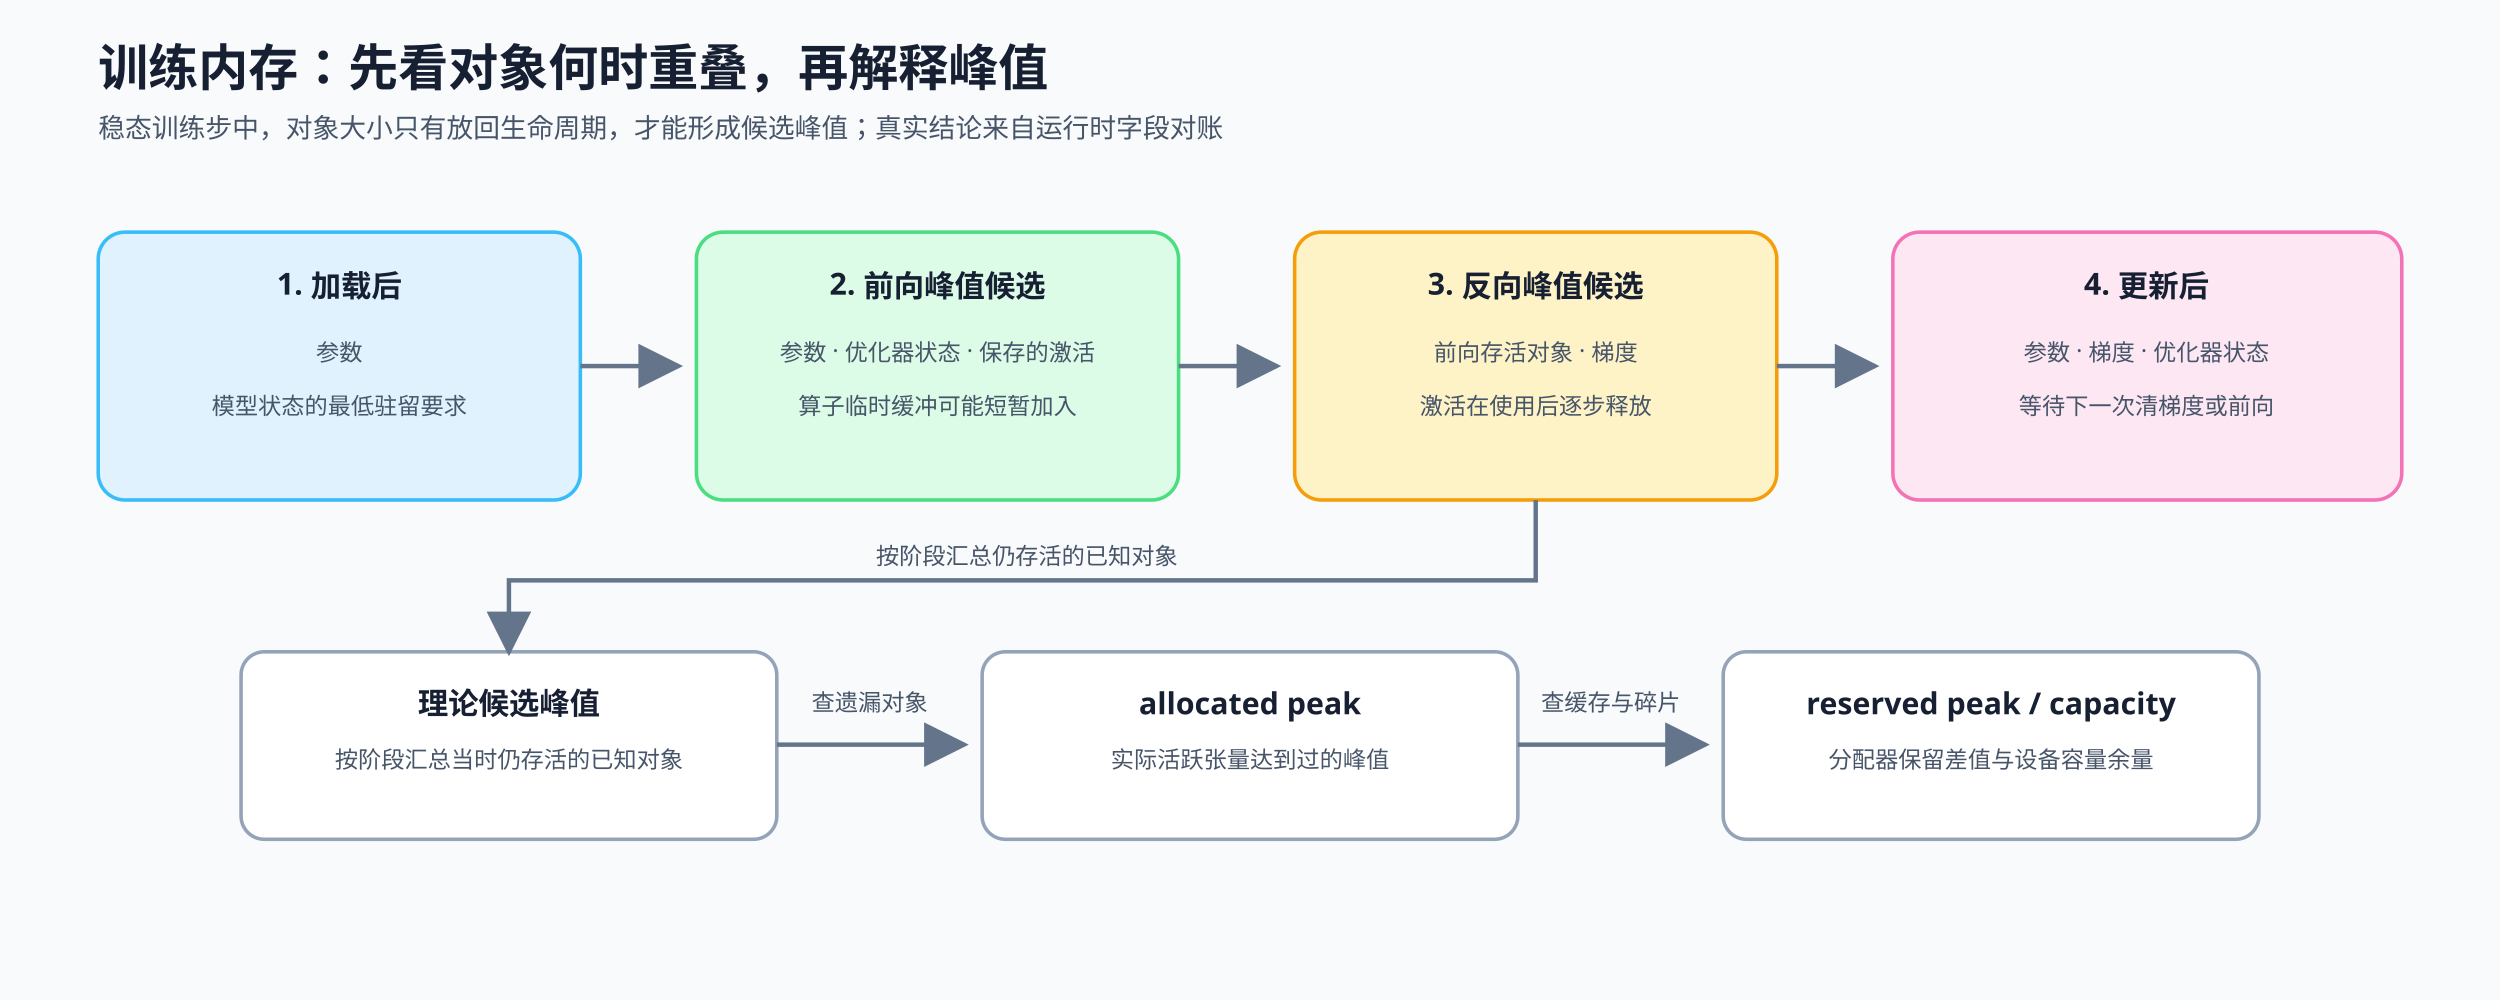
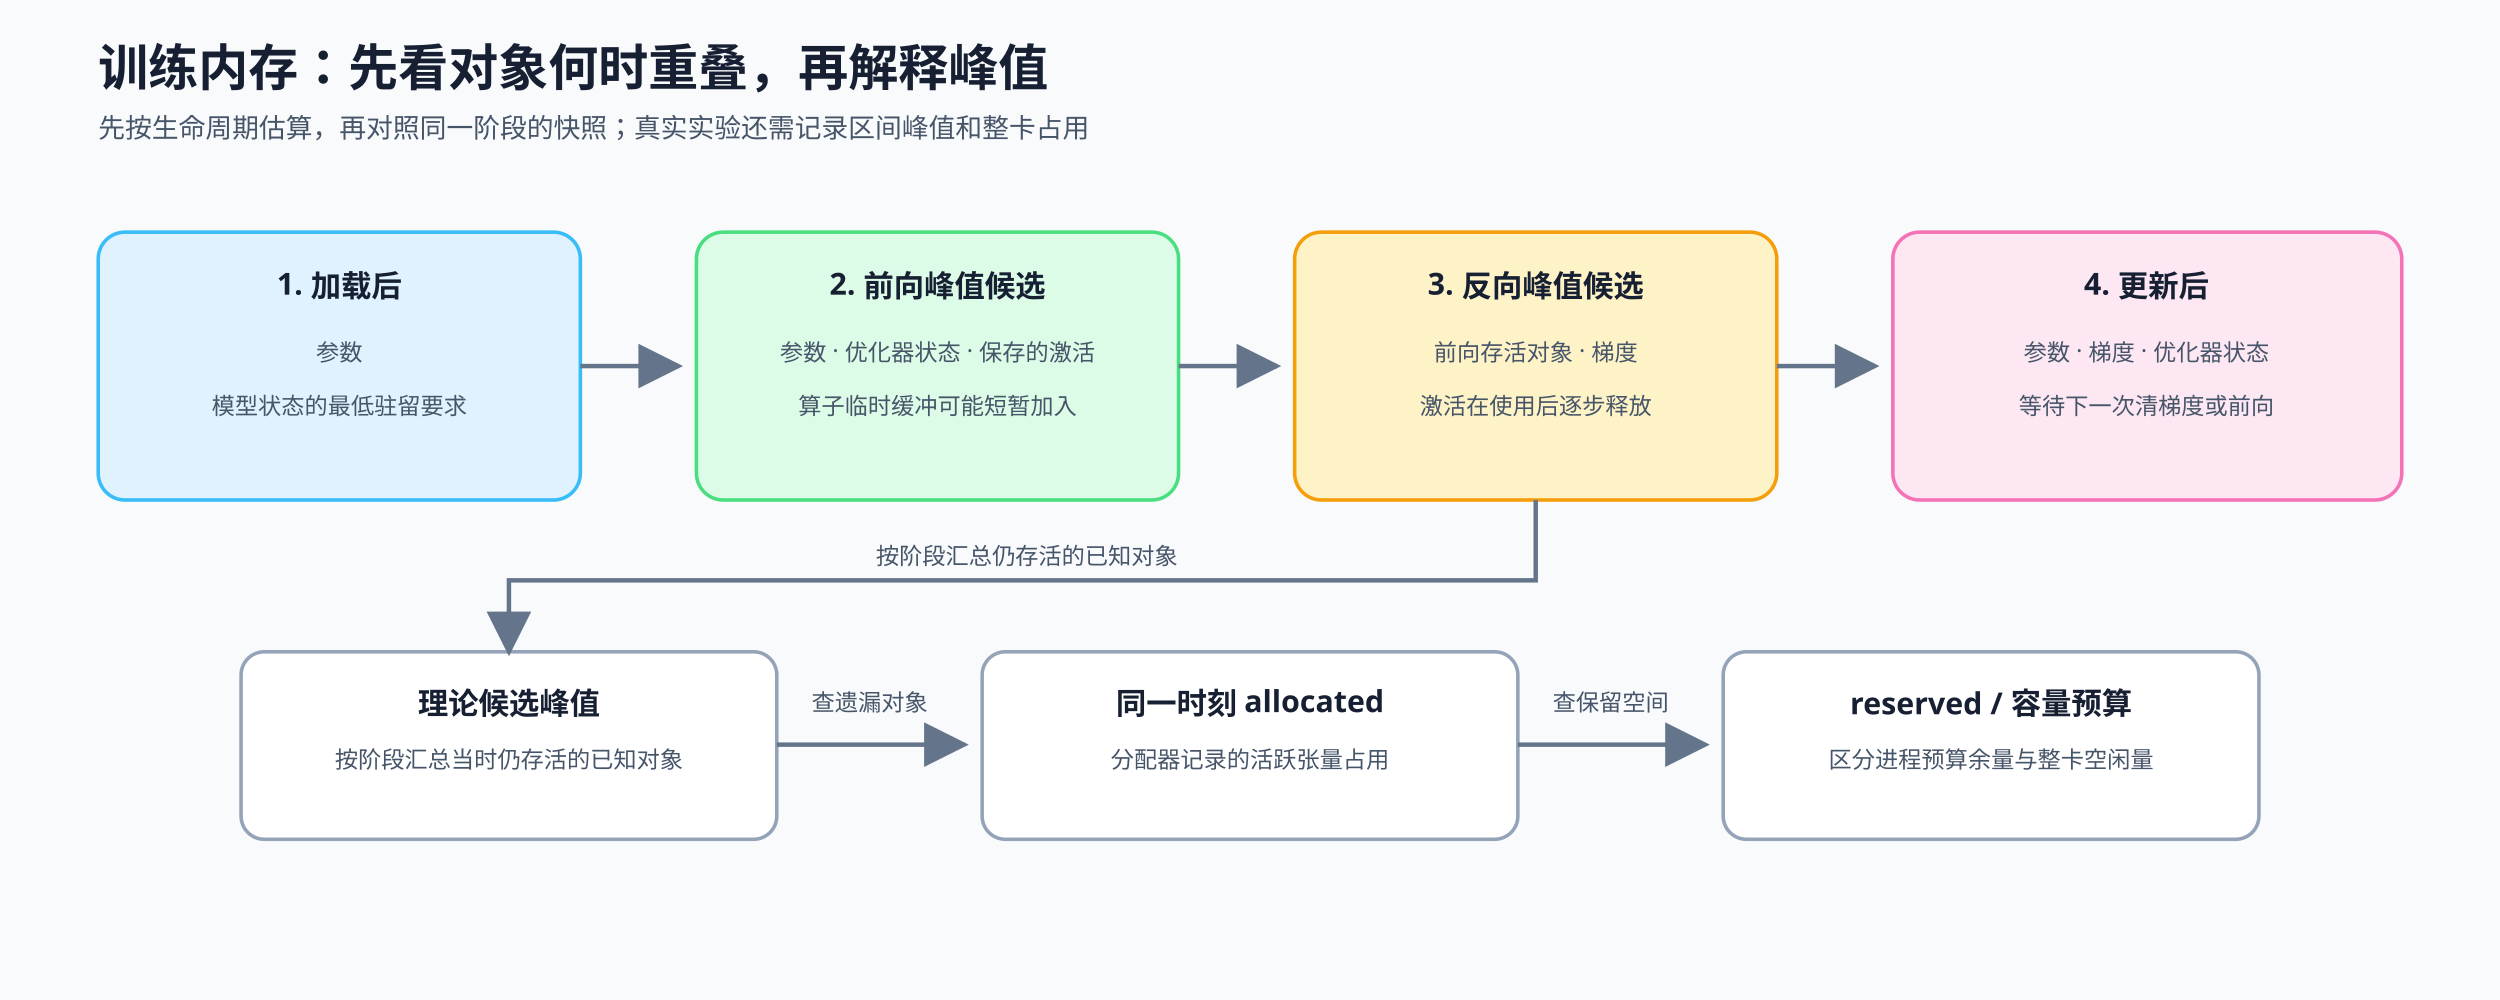
<svg xmlns="http://www.w3.org/2000/svg" width="1400" height="560" viewBox="0 0 1400 560" role="img" aria-labelledby="title desc">
  <defs>
    <marker id="arrow" markerWidth="10" markerHeight="10" refX="9" refY="5" orient="auto">
      <path d="M0 0L10 5L0 10Z" fill="#64748b" />
    </marker>
    <style>
      text{font-family:"Noto Sans SC","Microsoft YaHei",sans-serif;fill:#172033}.title{font-size:28px;font-weight:700}.sub{font-size:15px;fill:#475569}.head{font-size:17px;font-weight:700}.body{font-size:13px;fill:#475569}.phase{stroke-width:2;rx:15}.evidence{fill:#fff;stroke:#94a3b8;stroke-width:2;rx:13}.line{stroke:#64748b;stroke-width:2.5;fill:none;marker-end:url(#arrow)}
    </style>
  </defs>
  <rect width="1400" height="560" fill="#f8fafc" />
  <text x="55" y="48" class="title">训练内存：先看对象何时重叠，再解释峰值</text>
-   <text x="55" y="77" class="sub">稳态训练步中，对象大小只有放回生命周期，才能形成候选峰值；真实结论来自运行时字段对账</text>
+   <text x="55" y="77" class="sub">先按生命周期估算，再对照同一阶段的快照；真实实验还需记录区间峰值和整卡占用</text>
  <rect x="55" y="130" width="270" height="150" fill="#e0f2fe" stroke="#38bdf8" class="phase" />
  <text x="190" y="165" text-anchor="middle" class="head">1. 加载后</text>
  <text x="190" y="202" text-anchor="middle" class="body">参数</text>
  <text x="190" y="232" text-anchor="middle" class="body">模型状态的最低驻留要求</text>
  <rect x="390" y="130" width="270" height="150" fill="#dcfce7" stroke="#4ade80" class="phase" />
  <text x="525" y="165" text-anchor="middle" class="head">2. 前向峰值候选</text>
  <text x="525" y="202" text-anchor="middle" class="body">参数 · 优化器状态 · 保存的激活</text>
  <text x="525" y="232" text-anchor="middle" class="body">算子临时缓冲可能短暂加入</text>
  <rect x="725" y="130" width="270" height="150" fill="#fef3c7" stroke="#f59e0b" class="phase" />
  <text x="860" y="165" text-anchor="middle" class="head">3. 反向峰值候选</text>
  <text x="860" y="202" text-anchor="middle" class="body">前向存活对象 · 梯度</text>
  <text x="860" y="232" text-anchor="middle" class="body">激活在使用后逐步释放</text>
  <rect x="1060" y="130" width="285" height="150" fill="#fce7f3" stroke="#f472b6" class="phase" />
  <text x="1202" y="165" text-anchor="middle" class="head">4. 更新后</text>
  <text x="1202" y="202" text-anchor="middle" class="body">参数 · 梯度 · 优化器状态</text>
  <text x="1202" y="232" text-anchor="middle" class="body">等待下一次清梯度或前向</text>
  <path d="M325 205H380" class="line" />
  <path d="M660 205H715" class="line" />
  <path d="M995 205H1050" class="line" />
  <rect x="135" y="365" width="300" height="105" class="evidence" />
  <text x="285" y="400" text-anchor="middle" class="head">理论候选峰值</text>
  <text x="285" y="430" text-anchor="middle" class="body">按阶段汇总当时仍存活的已知对象</text>
  <rect x="550" y="365" width="300" height="105" class="evidence" />
-   <text x="700" y="400" text-anchor="middle" class="head">allocated peak</text>
-   <text x="700" y="430" text-anchor="middle" class="body">实际活跃张量达到过的峰值</text>
+   <text x="700" y="400" text-anchor="middle" class="head">同一时刻 allocated</text>
+   <text x="700" y="430" text-anchor="middle" class="body">分配器记录的活跃张量占用</text>
  <rect x="965" y="365" width="300" height="105" class="evidence" />
-   <text x="1115" y="400" text-anchor="middle" class="head">reserved peak / capacity</text>
-   <text x="1115" y="430" text-anchor="middle" class="body">分配器保留差值与设备容量余量</text>
+   <text x="1115" y="400" text-anchor="middle" class="head">reserved / 容量预算</text>
+   <text x="1115" y="430" text-anchor="middle" class="body">区分进程预算余量与整卡空闲量</text>
  <path d="M860 280V325H285V365" class="line" />
  <text x="575" y="316" text-anchor="middle" class="body">按阶段汇总仍存活的已知对象</text>
  <path d="M435 417H540" class="line" />
  <path d="M850 417H955" class="line" />
  <text x="487" y="398" text-anchor="middle" class="body">查遗漏对象</text>
-   <text x="902" y="398" text-anchor="middle" class="body">查缓存与碎片</text>
+   <text x="902" y="398" text-anchor="middle" class="body">查保留空间</text>
</svg>
